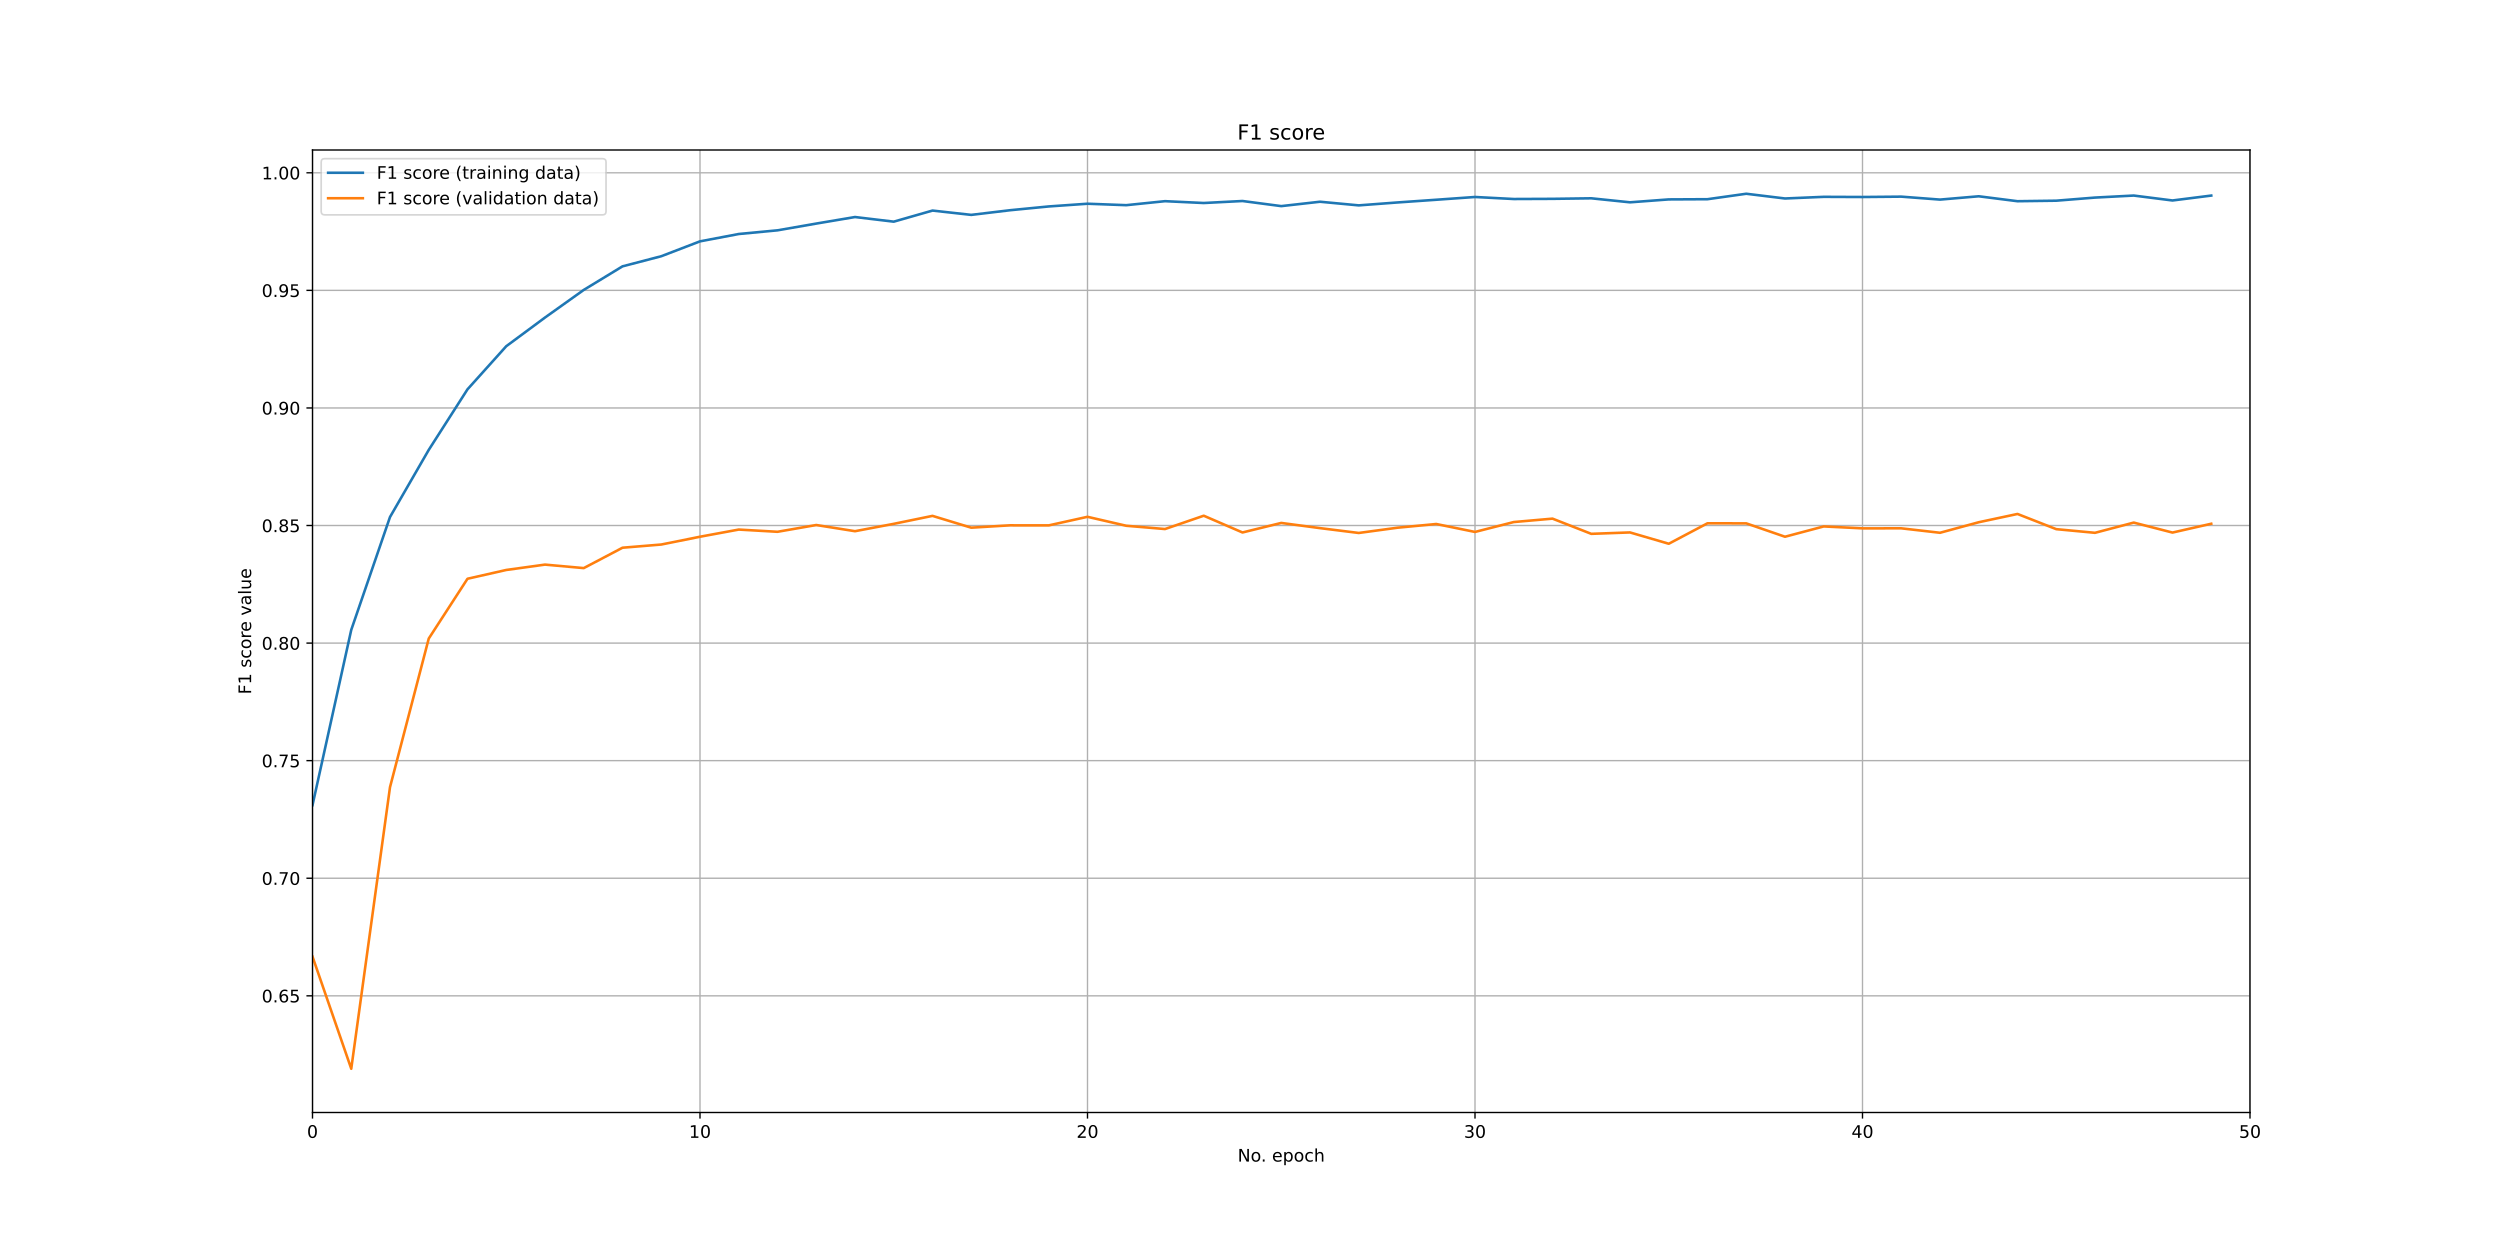
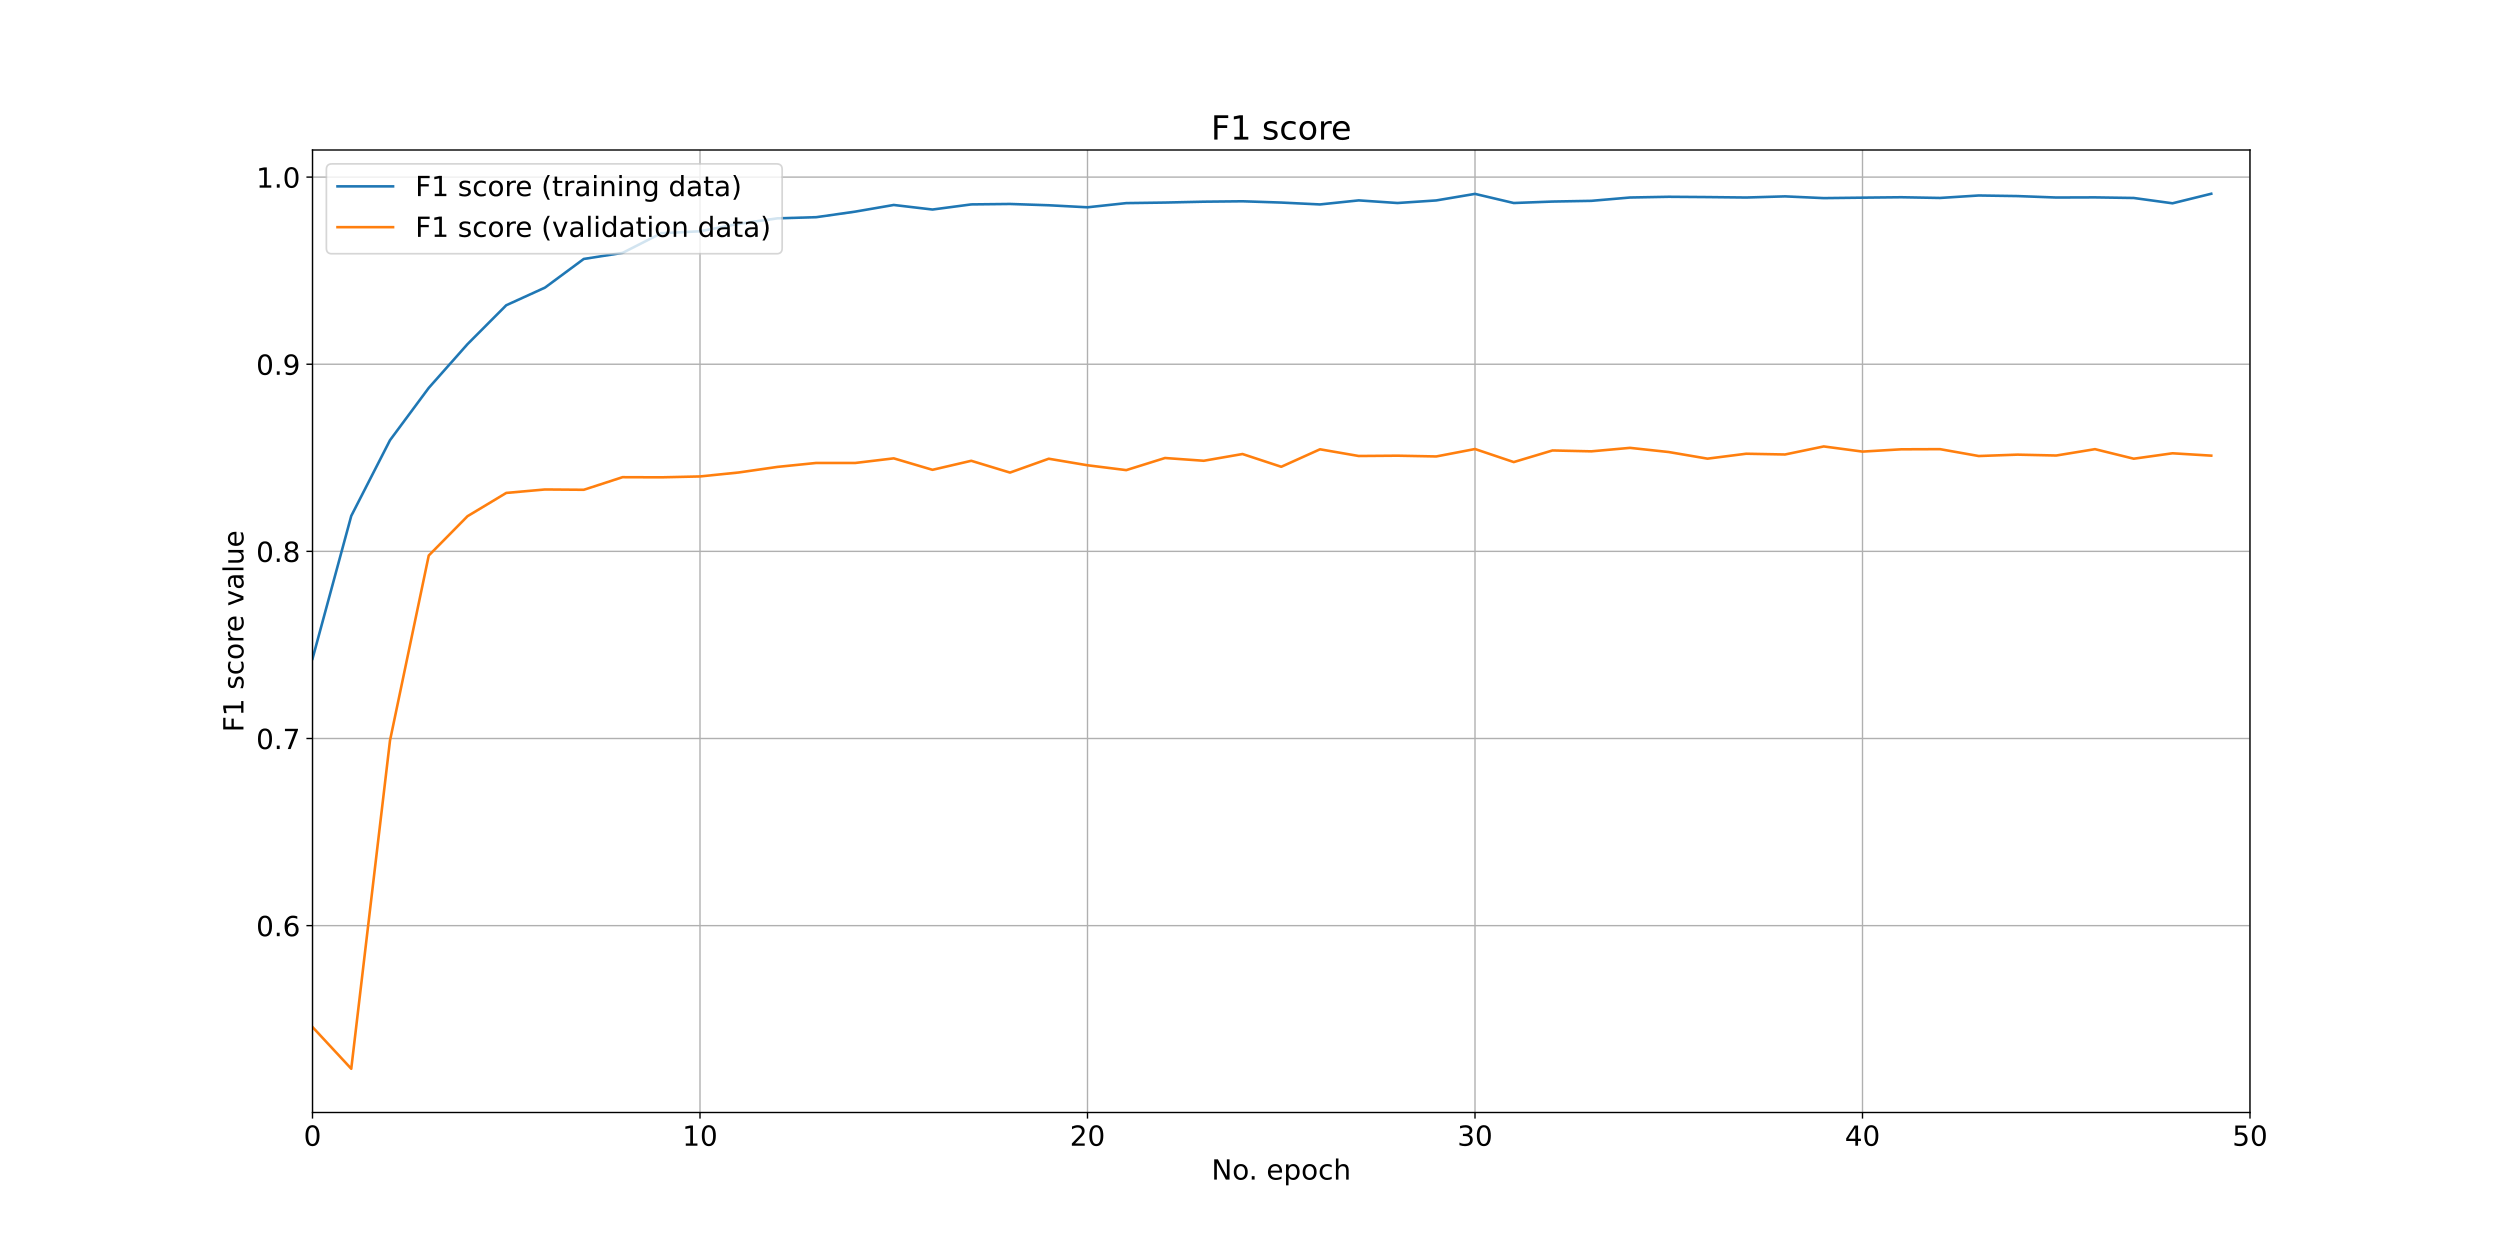
<svg xmlns="http://www.w3.org/2000/svg" xmlns:xlink="http://www.w3.org/1999/xlink" width="1440pt" height="720pt" viewBox="0 0 1440 720" version="1.1">
  <defs>
    <style type="text/css">*{stroke-linejoin: round; stroke-linecap: butt}</style>
  </defs>
  <g id="figure_1">
    <g id="patch_1">
      <path d="M 0 720  L 1440 720  L 1440 0  L 0 0  z " style="fill: #ffffff" />
    </g>
    <g id="axes_1">
      <g id="patch_2">
        <path d="M 180 640.8  L 1296 640.8  L 1296 86.4  L 180 86.4  z " style="fill: #ffffff" />
      </g>
      <g id="matplotlib.axis_1">
        <g id="xtick_1">
          <g id="line2d_1">
-             <path d="M 180 640.8  L 180 86.4  " clip-path="url(#pc3d643d6c4)" style="fill: none; stroke: #b0b0b0; stroke-width: 0.8; stroke-linecap: square" />
+             <path d="M 180 640.8  L 180 86.4  " clip-path="url(#p5a71a2e763)" style="fill: none; stroke: #b0b0b0; stroke-width: 0.8; stroke-linecap: square" />
          </g>
          <g id="line2d_2">
            <defs>
-               <path id="mc992927f56" d="M 0 0  L 0 3.5  " style="stroke: #000000; stroke-width: 0.8" />
-             </defs>
-             <g>
-               <use xlink:href="#mc992927f56" x="180" y="640.8" style="stroke: #000000; stroke-width: 0.8" />
+               <path id="m2723adf302" d="M 0 0  L 0 3.5  " style="stroke: #000000; stroke-width: 0.8" />
+             </defs>
+             <g>
+               <use xlink:href="#m2723adf302" x="180" y="640.8" style="stroke: #000000; stroke-width: 0.8" />
            </g>
          </g>
          <g id="text_1">
-             <g transform="translate(176.8187 655.3984)scale(0.1 -0.1)">
+             <g transform="translate(174.91 659.9575)scale(0.16 -0.16)">
              <defs>
                <path id="DejaVuSans-30" d="M 2034 4250  Q 1547 4250 1301 3770  Q 1056 3291 1056 2328  Q 1056 1369 1301 889  Q 1547 409 2034 409  Q 2525 409 2770 889  Q 3016 1369 3016 2328  Q 3016 3291 2770 3770  Q 2525 4250 2034 4250  z M 2034 4750  Q 2819 4750 3233 4129  Q 3647 3509 3647 2328  Q 3647 1150 3233 529  Q 2819 -91 2034 -91  Q 1250 -91 836 529  Q 422 1150 422 2328  Q 422 3509 836 4129  Q 1250 4750 2034 4750  z " transform="scale(0.015625)" />
              </defs>
              <use xlink:href="#DejaVuSans-30" />
            </g>
          </g>
        </g>
        <g id="xtick_2">
          <g id="line2d_3">
-             <path d="M 403.2 640.8  L 403.2 86.4  " clip-path="url(#pc3d643d6c4)" style="fill: none; stroke: #b0b0b0; stroke-width: 0.8; stroke-linecap: square" />
+             <path d="M 403.2 640.8  L 403.2 86.4  " clip-path="url(#p5a71a2e763)" style="fill: none; stroke: #b0b0b0; stroke-width: 0.8; stroke-linecap: square" />
          </g>
          <g id="line2d_4">
            <g>
-               <use xlink:href="#mc992927f56" x="403.2" y="640.8" style="stroke: #000000; stroke-width: 0.8" />
+               <use xlink:href="#m2723adf302" x="403.2" y="640.8" style="stroke: #000000; stroke-width: 0.8" />
            </g>
          </g>
          <g id="text_2">
-             <g transform="translate(396.8375 655.3984)scale(0.1 -0.1)">
+             <g transform="translate(393.02 659.9575)scale(0.16 -0.16)">
              <defs>
                <path id="DejaVuSans-31" d="M 794 531  L 1825 531  L 1825 4091  L 703 3866  L 703 4441  L 1819 4666  L 2450 4666  L 2450 531  L 3481 531  L 3481 0  L 794 0  L 794 531  z " transform="scale(0.015625)" />
              </defs>
              <use xlink:href="#DejaVuSans-31" />
              <use xlink:href="#DejaVuSans-30" x="63.623" />
            </g>
          </g>
        </g>
        <g id="xtick_3">
          <g id="line2d_5">
-             <path d="M 626.4 640.8  L 626.4 86.4  " clip-path="url(#pc3d643d6c4)" style="fill: none; stroke: #b0b0b0; stroke-width: 0.8; stroke-linecap: square" />
+             <path d="M 626.4 640.8  L 626.4 86.4  " clip-path="url(#p5a71a2e763)" style="fill: none; stroke: #b0b0b0; stroke-width: 0.8; stroke-linecap: square" />
          </g>
          <g id="line2d_6">
            <g>
-               <use xlink:href="#mc992927f56" x="626.4" y="640.8" style="stroke: #000000; stroke-width: 0.8" />
+               <use xlink:href="#m2723adf302" x="626.4" y="640.8" style="stroke: #000000; stroke-width: 0.8" />
            </g>
          </g>
          <g id="text_3">
-             <g transform="translate(620.0375 655.3984)scale(0.1 -0.1)">
+             <g transform="translate(616.22 659.9575)scale(0.16 -0.16)">
              <defs>
                <path id="DejaVuSans-32" d="M 1228 531  L 3431 531  L 3431 0  L 469 0  L 469 531  Q 828 903 1448 1529  Q 2069 2156 2228 2338  Q 2531 2678 2651 2914  Q 2772 3150 2772 3378  Q 2772 3750 2511 3984  Q 2250 4219 1831 4219  Q 1534 4219 1204 4116  Q 875 4013 500 3803  L 500 4441  Q 881 4594 1212 4672  Q 1544 4750 1819 4750  Q 2544 4750 2975 4387  Q 3406 4025 3406 3419  Q 3406 3131 3298 2873  Q 3191 2616 2906 2266  Q 2828 2175 2409 1742  Q 1991 1309 1228 531  z " transform="scale(0.015625)" />
              </defs>
              <use xlink:href="#DejaVuSans-32" />
              <use xlink:href="#DejaVuSans-30" x="63.623" />
            </g>
          </g>
        </g>
        <g id="xtick_4">
          <g id="line2d_7">
-             <path d="M 849.6 640.8  L 849.6 86.4  " clip-path="url(#pc3d643d6c4)" style="fill: none; stroke: #b0b0b0; stroke-width: 0.8; stroke-linecap: square" />
+             <path d="M 849.6 640.8  L 849.6 86.4  " clip-path="url(#p5a71a2e763)" style="fill: none; stroke: #b0b0b0; stroke-width: 0.8; stroke-linecap: square" />
          </g>
          <g id="line2d_8">
            <g>
-               <use xlink:href="#mc992927f56" x="849.6" y="640.8" style="stroke: #000000; stroke-width: 0.8" />
+               <use xlink:href="#m2723adf302" x="849.6" y="640.8" style="stroke: #000000; stroke-width: 0.8" />
            </g>
          </g>
          <g id="text_4">
-             <g transform="translate(843.2375 655.3984)scale(0.1 -0.1)">
+             <g transform="translate(839.42 659.9575)scale(0.16 -0.16)">
              <defs>
                <path id="DejaVuSans-33" d="M 2597 2516  Q 3050 2419 3304 2112  Q 3559 1806 3559 1356  Q 3559 666 3084 287  Q 2609 -91 1734 -91  Q 1441 -91 1130 -33  Q 819 25 488 141  L 488 750  Q 750 597 1062 519  Q 1375 441 1716 441  Q 2309 441 2620 675  Q 2931 909 2931 1356  Q 2931 1769 2642 2001  Q 2353 2234 1838 2234  L 1294 2234  L 1294 2753  L 1863 2753  Q 2328 2753 2575 2939  Q 2822 3125 2822 3475  Q 2822 3834 2567 4026  Q 2313 4219 1838 4219  Q 1578 4219 1281 4162  Q 984 4106 628 3988  L 628 4550  Q 988 4650 1302 4700  Q 1616 4750 1894 4750  Q 2613 4750 3031 4423  Q 3450 4097 3450 3541  Q 3450 3153 3228 2886  Q 3006 2619 2597 2516  z " transform="scale(0.015625)" />
              </defs>
              <use xlink:href="#DejaVuSans-33" />
              <use xlink:href="#DejaVuSans-30" x="63.623" />
            </g>
          </g>
        </g>
        <g id="xtick_5">
          <g id="line2d_9">
-             <path d="M 1072.8 640.8  L 1072.8 86.4  " clip-path="url(#pc3d643d6c4)" style="fill: none; stroke: #b0b0b0; stroke-width: 0.8; stroke-linecap: square" />
+             <path d="M 1072.8 640.8  L 1072.8 86.4  " clip-path="url(#p5a71a2e763)" style="fill: none; stroke: #b0b0b0; stroke-width: 0.8; stroke-linecap: square" />
          </g>
          <g id="line2d_10">
            <g>
-               <use xlink:href="#mc992927f56" x="1072.8" y="640.8" style="stroke: #000000; stroke-width: 0.8" />
+               <use xlink:href="#m2723adf302" x="1072.8" y="640.8" style="stroke: #000000; stroke-width: 0.8" />
            </g>
          </g>
          <g id="text_5">
-             <g transform="translate(1066.438 655.3984)scale(0.1 -0.1)">
+             <g transform="translate(1062.62 659.9575)scale(0.16 -0.16)">
              <defs>
                <path id="DejaVuSans-34" d="M 2419 4116  L 825 1625  L 2419 1625  L 2419 4116  z M 2253 4666  L 3047 4666  L 3047 1625  L 3713 1625  L 3713 1100  L 3047 1100  L 3047 0  L 2419 0  L 2419 1100  L 313 1100  L 313 1709  L 2253 4666  z " transform="scale(0.015625)" />
              </defs>
              <use xlink:href="#DejaVuSans-34" />
              <use xlink:href="#DejaVuSans-30" x="63.623" />
            </g>
          </g>
        </g>
        <g id="xtick_6">
          <g id="line2d_11">
-             <path d="M 1296 640.8  L 1296 86.4  " clip-path="url(#pc3d643d6c4)" style="fill: none; stroke: #b0b0b0; stroke-width: 0.8; stroke-linecap: square" />
+             <path d="M 1296 640.8  L 1296 86.4  " clip-path="url(#p5a71a2e763)" style="fill: none; stroke: #b0b0b0; stroke-width: 0.8; stroke-linecap: square" />
          </g>
          <g id="line2d_12">
            <g>
-               <use xlink:href="#mc992927f56" x="1296" y="640.8" style="stroke: #000000; stroke-width: 0.8" />
+               <use xlink:href="#m2723adf302" x="1296" y="640.8" style="stroke: #000000; stroke-width: 0.8" />
            </g>
          </g>
          <g id="text_6">
-             <g transform="translate(1289.638 655.3984)scale(0.1 -0.1)">
+             <g transform="translate(1285.82 659.9575)scale(0.16 -0.16)">
              <defs>
                <path id="DejaVuSans-35" d="M 691 4666  L 3169 4666  L 3169 4134  L 1269 4134  L 1269 2991  Q 1406 3038 1543 3061  Q 1681 3084 1819 3084  Q 2600 3084 3056 2656  Q 3513 2228 3513 1497  Q 3513 744 3044 326  Q 2575 -91 1722 -91  Q 1428 -91 1123 -41  Q 819 9 494 109  L 494 744  Q 775 591 1075 516  Q 1375 441 1709 441  Q 2250 441 2565 725  Q 2881 1009 2881 1497  Q 2881 1984 2565 2268  Q 2250 2553 1709 2553  Q 1456 2553 1204 2497  Q 953 2441 691 2322  L 691 4666  z " transform="scale(0.015625)" />
              </defs>
              <use xlink:href="#DejaVuSans-35" />
              <use xlink:href="#DejaVuSans-30" x="63.623" />
            </g>
          </g>
        </g>
        <g id="text_7">
-           <g transform="translate(712.8813 669.0766)scale(0.1 -0.1)">
+           <g transform="translate(697.81 679.4425)scale(0.16 -0.16)">
            <defs>
              <path id="DejaVuSans-4e" d="M 628 4666  L 1478 4666  L 3547 763  L 3547 4666  L 4159 4666  L 4159 0  L 3309 0  L 1241 3903  L 1241 0  L 628 0  L 628 4666  z " transform="scale(0.015625)" />
              <path id="DejaVuSans-6f" d="M 1959 3097  Q 1497 3097 1228 2736  Q 959 2375 959 1747  Q 959 1119 1226 758  Q 1494 397 1959 397  Q 2419 397 2687 759  Q 2956 1122 2956 1747  Q 2956 2369 2687 2733  Q 2419 3097 1959 3097  z M 1959 3584  Q 2709 3584 3137 3096  Q 3566 2609 3566 1747  Q 3566 888 3137 398  Q 2709 -91 1959 -91  Q 1206 -91 779 398  Q 353 888 353 1747  Q 353 2609 779 3096  Q 1206 3584 1959 3584  z " transform="scale(0.015625)" />
              <path id="DejaVuSans-2e" d="M 684 794  L 1344 794  L 1344 0  L 684 0  L 684 794  z " transform="scale(0.015625)" />
              <path id="DejaVuSans-20" transform="scale(0.015625)" />
              <path id="DejaVuSans-65" d="M 3597 1894  L 3597 1613  L 953 1613  Q 991 1019 1311 708  Q 1631 397 2203 397  Q 2534 397 2845 478  Q 3156 559 3463 722  L 3463 178  Q 3153 47 2828 -22  Q 2503 -91 2169 -91  Q 1331 -91 842 396  Q 353 884 353 1716  Q 353 2575 817 3079  Q 1281 3584 2069 3584  Q 2775 3584 3186 3129  Q 3597 2675 3597 1894  z M 3022 2063  Q 3016 2534 2758 2815  Q 2500 3097 2075 3097  Q 1594 3097 1305 2825  Q 1016 2553 972 2059  L 3022 2063  z " transform="scale(0.015625)" />
              <path id="DejaVuSans-70" d="M 1159 525  L 1159 -1331  L 581 -1331  L 581 3500  L 1159 3500  L 1159 2969  Q 1341 3281 1617 3432  Q 1894 3584 2278 3584  Q 2916 3584 3314 3078  Q 3713 2572 3713 1747  Q 3713 922 3314 415  Q 2916 -91 2278 -91  Q 1894 -91 1617 61  Q 1341 213 1159 525  z M 3116 1747  Q 3116 2381 2855 2742  Q 2594 3103 2138 3103  Q 1681 3103 1420 2742  Q 1159 2381 1159 1747  Q 1159 1113 1420 752  Q 1681 391 2138 391  Q 2594 391 2855 752  Q 3116 1113 3116 1747  z " transform="scale(0.015625)" />
              <path id="DejaVuSans-63" d="M 3122 3366  L 3122 2828  Q 2878 2963 2633 3030  Q 2388 3097 2138 3097  Q 1578 3097 1268 2742  Q 959 2388 959 1747  Q 959 1106 1268 751  Q 1578 397 2138 397  Q 2388 397 2633 464  Q 2878 531 3122 666  L 3122 134  Q 2881 22 2623 -34  Q 2366 -91 2075 -91  Q 1284 -91 818 406  Q 353 903 353 1747  Q 353 2603 823 3093  Q 1294 3584 2113 3584  Q 2378 3584 2631 3529  Q 2884 3475 3122 3366  z " transform="scale(0.015625)" />
              <path id="DejaVuSans-68" d="M 3513 2113  L 3513 0  L 2938 0  L 2938 2094  Q 2938 2591 2744 2837  Q 2550 3084 2163 3084  Q 1697 3084 1428 2787  Q 1159 2491 1159 1978  L 1159 0  L 581 0  L 581 4863  L 1159 4863  L 1159 2956  Q 1366 3272 1645 3428  Q 1925 3584 2291 3584  Q 2894 3584 3203 3211  Q 3513 2838 3513 2113  z " transform="scale(0.015625)" />
            </defs>
            <use xlink:href="#DejaVuSans-4e" />
            <use xlink:href="#DejaVuSans-6f" x="74.805" />
            <use xlink:href="#DejaVuSans-2e" x="134.236" />
            <use xlink:href="#DejaVuSans-20" x="166.023" />
            <use xlink:href="#DejaVuSans-65" x="197.811" />
            <use xlink:href="#DejaVuSans-70" x="259.334" />
            <use xlink:href="#DejaVuSans-6f" x="322.811" />
            <use xlink:href="#DejaVuSans-63" x="383.992" />
            <use xlink:href="#DejaVuSans-68" x="438.973" />
          </g>
        </g>
      </g>
      <g id="matplotlib.axis_2">
        <g id="ytick_1">
          <g id="line2d_13">
-             <path d="M 180 573.583  L 1296 573.583  " clip-path="url(#pc3d643d6c4)" style="fill: none; stroke: #b0b0b0; stroke-width: 0.8; stroke-linecap: square" />
+             <path d="M 180 533.162  L 1296 533.162  " clip-path="url(#p5a71a2e763)" style="fill: none; stroke: #b0b0b0; stroke-width: 0.8; stroke-linecap: square" />
          </g>
          <g id="line2d_14">
            <defs>
-               <path id="m12ffa265d2" d="M 0 0  L -3.5 0  " style="stroke: #000000; stroke-width: 0.8" />
-             </defs>
-             <g>
-               <use xlink:href="#m12ffa265d2" x="180" y="573.583" style="stroke: #000000; stroke-width: 0.8" />
+               <path id="m14ec48d110" d="M 0 0  L -3.5 0  " style="stroke: #000000; stroke-width: 0.8" />
+             </defs>
+             <g>
+               <use xlink:href="#m14ec48d110" x="180" y="533.162" style="stroke: #000000; stroke-width: 0.8" />
            </g>
          </g>
          <g id="text_8">
-             <g transform="translate(150.7344 577.3823)scale(0.1 -0.1)">
+             <g transform="translate(147.555 539.2407)scale(0.16 -0.16)">
              <defs>
                <path id="DejaVuSans-36" d="M 2113 2584  Q 1688 2584 1439 2293  Q 1191 2003 1191 1497  Q 1191 994 1439 701  Q 1688 409 2113 409  Q 2538 409 2786 701  Q 3034 994 3034 1497  Q 3034 2003 2786 2293  Q 2538 2584 2113 2584  z M 3366 4563  L 3366 3988  Q 3128 4100 2886 4159  Q 2644 4219 2406 4219  Q 1781 4219 1451 3797  Q 1122 3375 1075 2522  Q 1259 2794 1537 2939  Q 1816 3084 2150 3084  Q 2853 3084 3261 2657  Q 3669 2231 3669 1497  Q 3669 778 3244 343  Q 2819 -91 2113 -91  Q 1303 -91 875 529  Q 447 1150 447 2328  Q 447 3434 972 4092  Q 1497 4750 2381 4750  Q 2619 4750 2861 4703  Q 3103 4656 3366 4563  z " transform="scale(0.015625)" />
              </defs>
              <use xlink:href="#DejaVuSans-30" />
              <use xlink:href="#DejaVuSans-2e" x="63.623" />
              <use xlink:href="#DejaVuSans-36" x="95.41" />
-               <use xlink:href="#DejaVuSans-35" x="159.033" />
            </g>
          </g>
        </g>
        <g id="ytick_2">
          <g id="line2d_15">
-             <path d="M 180 505.862  L 1296 505.862  " clip-path="url(#pc3d643d6c4)" style="fill: none; stroke: #b0b0b0; stroke-width: 0.8; stroke-linecap: square" />
+             <path d="M 180 425.375  L 1296 425.375  " clip-path="url(#p5a71a2e763)" style="fill: none; stroke: #b0b0b0; stroke-width: 0.8; stroke-linecap: square" />
          </g>
          <g id="line2d_16">
            <g>
-               <use xlink:href="#m12ffa265d2" x="180" y="505.862" style="stroke: #000000; stroke-width: 0.8" />
+               <use xlink:href="#m14ec48d110" x="180" y="425.375" style="stroke: #000000; stroke-width: 0.8" />
            </g>
          </g>
          <g id="text_9">
-             <g transform="translate(150.7344 509.6609)scale(0.1 -0.1)">
+             <g transform="translate(147.555 431.454)scale(0.16 -0.16)">
              <defs>
                <path id="DejaVuSans-37" d="M 525 4666  L 3525 4666  L 3525 4397  L 1831 0  L 1172 0  L 2766 4134  L 525 4134  L 525 4666  z " transform="scale(0.015625)" />
              </defs>
              <use xlink:href="#DejaVuSans-30" />
              <use xlink:href="#DejaVuSans-2e" x="63.623" />
              <use xlink:href="#DejaVuSans-37" x="95.41" />
-               <use xlink:href="#DejaVuSans-30" x="159.033" />
            </g>
          </g>
        </g>
        <g id="ytick_3">
          <g id="line2d_17">
-             <path d="M 180 438.14  L 1296 438.14  " clip-path="url(#pc3d643d6c4)" style="fill: none; stroke: #b0b0b0; stroke-width: 0.8; stroke-linecap: square" />
+             <path d="M 180 317.589  L 1296 317.589  " clip-path="url(#p5a71a2e763)" style="fill: none; stroke: #b0b0b0; stroke-width: 0.8; stroke-linecap: square" />
          </g>
          <g id="line2d_18">
            <g>
-               <use xlink:href="#m12ffa265d2" x="180" y="438.14" style="stroke: #000000; stroke-width: 0.8" />
+               <use xlink:href="#m14ec48d110" x="180" y="317.589" style="stroke: #000000; stroke-width: 0.8" />
            </g>
          </g>
          <g id="text_10">
-             <g transform="translate(150.7344 441.9395)scale(0.1 -0.1)">
-               <use xlink:href="#DejaVuSans-30" />
-               <use xlink:href="#DejaVuSans-2e" x="63.623" />
-               <use xlink:href="#DejaVuSans-37" x="95.41" />
-               <use xlink:href="#DejaVuSans-35" x="159.033" />
+             <g transform="translate(147.555 323.6673)scale(0.16 -0.16)">
+               <defs>
+                 <path id="DejaVuSans-38" d="M 2034 2216  Q 1584 2216 1326 1975  Q 1069 1734 1069 1313  Q 1069 891 1326 650  Q 1584 409 2034 409  Q 2484 409 2743 651  Q 3003 894 3003 1313  Q 3003 1734 2745 1975  Q 2488 2216 2034 2216  z M 1403 2484  Q 997 2584 770 2862  Q 544 3141 544 3541  Q 544 4100 942 4425  Q 1341 4750 2034 4750  Q 2731 4750 3128 4425  Q 3525 4100 3525 3541  Q 3525 3141 3298 2862  Q 3072 2584 2669 2484  Q 3125 2378 3379 2068  Q 3634 1759 3634 1313  Q 3634 634 3220 271  Q 2806 -91 2034 -91  Q 1263 -91 848 271  Q 434 634 434 1313  Q 434 1759 690 2068  Q 947 2378 1403 2484  z M 1172 3481  Q 1172 3119 1398 2916  Q 1625 2713 2034 2713  Q 2441 2713 2670 2916  Q 2900 3119 2900 3481  Q 2900 3844 2670 4047  Q 2441 4250 2034 4250  Q 1625 4250 1398 4047  Q 1172 3844 1172 3481  z " transform="scale(0.015625)" />
+               </defs>
+               <use xlink:href="#DejaVuSans-30" />
+               <use xlink:href="#DejaVuSans-2e" x="63.623" />
+               <use xlink:href="#DejaVuSans-38" x="95.41" />
            </g>
          </g>
        </g>
        <g id="ytick_4">
          <g id="line2d_19">
-             <path d="M 180 370.419  L 1296 370.419  " clip-path="url(#pc3d643d6c4)" style="fill: none; stroke: #b0b0b0; stroke-width: 0.8; stroke-linecap: square" />
+             <path d="M 180 209.802  L 1296 209.802  " clip-path="url(#p5a71a2e763)" style="fill: none; stroke: #b0b0b0; stroke-width: 0.8; stroke-linecap: square" />
          </g>
          <g id="line2d_20">
            <g>
-               <use xlink:href="#m12ffa265d2" x="180" y="370.419" style="stroke: #000000; stroke-width: 0.8" />
+               <use xlink:href="#m14ec48d110" x="180" y="209.802" style="stroke: #000000; stroke-width: 0.8" />
            </g>
          </g>
          <g id="text_11">
-             <g transform="translate(150.7344 374.2182)scale(0.1 -0.1)">
-               <defs>
-                 <path id="DejaVuSans-38" d="M 2034 2216  Q 1584 2216 1326 1975  Q 1069 1734 1069 1313  Q 1069 891 1326 650  Q 1584 409 2034 409  Q 2484 409 2743 651  Q 3003 894 3003 1313  Q 3003 1734 2745 1975  Q 2488 2216 2034 2216  z M 1403 2484  Q 997 2584 770 2862  Q 544 3141 544 3541  Q 544 4100 942 4425  Q 1341 4750 2034 4750  Q 2731 4750 3128 4425  Q 3525 4100 3525 3541  Q 3525 3141 3298 2862  Q 3072 2584 2669 2484  Q 3125 2378 3379 2068  Q 3634 1759 3634 1313  Q 3634 634 3220 271  Q 2806 -91 2034 -91  Q 1263 -91 848 271  Q 434 634 434 1313  Q 434 1759 690 2068  Q 947 2378 1403 2484  z M 1172 3481  Q 1172 3119 1398 2916  Q 1625 2713 2034 2713  Q 2441 2713 2670 2916  Q 2900 3119 2900 3481  Q 2900 3844 2670 4047  Q 2441 4250 2034 4250  Q 1625 4250 1398 4047  Q 1172 3844 1172 3481  z " transform="scale(0.015625)" />
-               </defs>
-               <use xlink:href="#DejaVuSans-30" />
-               <use xlink:href="#DejaVuSans-2e" x="63.623" />
-               <use xlink:href="#DejaVuSans-38" x="95.41" />
-               <use xlink:href="#DejaVuSans-30" x="159.033" />
+             <g transform="translate(147.555 215.8807)scale(0.16 -0.16)">
+               <defs>
+                 <path id="DejaVuSans-39" d="M 703 97  L 703 672  Q 941 559 1184 500  Q 1428 441 1663 441  Q 2288 441 2617 861  Q 2947 1281 2994 2138  Q 2813 1869 2534 1725  Q 2256 1581 1919 1581  Q 1219 1581 811 2004  Q 403 2428 403 3163  Q 403 3881 828 4315  Q 1253 4750 1959 4750  Q 2769 4750 3195 4129  Q 3622 3509 3622 2328  Q 3622 1225 3098 567  Q 2575 -91 1691 -91  Q 1453 -91 1209 -44  Q 966 3 703 97  z M 1959 2075  Q 2384 2075 2632 2365  Q 2881 2656 2881 3163  Q 2881 3666 2632 3958  Q 2384 4250 1959 4250  Q 1534 4250 1286 3958  Q 1038 3666 1038 3163  Q 1038 2656 1286 2365  Q 1534 2075 1959 2075  z " transform="scale(0.015625)" />
+               </defs>
+               <use xlink:href="#DejaVuSans-30" />
+               <use xlink:href="#DejaVuSans-2e" x="63.623" />
+               <use xlink:href="#DejaVuSans-39" x="95.41" />
            </g>
          </g>
        </g>
        <g id="ytick_5">
          <g id="line2d_21">
-             <path d="M 180 302.698  L 1296 302.698  " clip-path="url(#pc3d643d6c4)" style="fill: none; stroke: #b0b0b0; stroke-width: 0.8; stroke-linecap: square" />
+             <path d="M 180 102.015  L 1296 102.015  " clip-path="url(#p5a71a2e763)" style="fill: none; stroke: #b0b0b0; stroke-width: 0.8; stroke-linecap: square" />
          </g>
          <g id="line2d_22">
            <g>
-               <use xlink:href="#m12ffa265d2" x="180" y="302.698" style="stroke: #000000; stroke-width: 0.8" />
+               <use xlink:href="#m14ec48d110" x="180" y="102.015" style="stroke: #000000; stroke-width: 0.8" />
            </g>
          </g>
          <g id="text_12">
-             <g transform="translate(150.7344 306.4968)scale(0.1 -0.1)">
-               <use xlink:href="#DejaVuSans-30" />
-               <use xlink:href="#DejaVuSans-2e" x="63.623" />
-               <use xlink:href="#DejaVuSans-38" x="95.41" />
-               <use xlink:href="#DejaVuSans-35" x="159.033" />
-             </g>
-           </g>
-         </g>
-         <g id="ytick_6">
-           <g id="line2d_23">
-             <path d="M 180 234.976  L 1296 234.976  " clip-path="url(#pc3d643d6c4)" style="fill: none; stroke: #b0b0b0; stroke-width: 0.8; stroke-linecap: square" />
-           </g>
-           <g id="line2d_24">
-             <g>
-               <use xlink:href="#m12ffa265d2" x="180" y="234.976" style="stroke: #000000; stroke-width: 0.8" />
-             </g>
-           </g>
-           <g id="text_13">
-             <g transform="translate(150.7344 238.7754)scale(0.1 -0.1)">
-               <defs>
-                 <path id="DejaVuSans-39" d="M 703 97  L 703 672  Q 941 559 1184 500  Q 1428 441 1663 441  Q 2288 441 2617 861  Q 2947 1281 2994 2138  Q 2813 1869 2534 1725  Q 2256 1581 1919 1581  Q 1219 1581 811 2004  Q 403 2428 403 3163  Q 403 3881 828 4315  Q 1253 4750 1959 4750  Q 2769 4750 3195 4129  Q 3622 3509 3622 2328  Q 3622 1225 3098 567  Q 2575 -91 1691 -91  Q 1453 -91 1209 -44  Q 966 3 703 97  z M 1959 2075  Q 2384 2075 2632 2365  Q 2881 2656 2881 3163  Q 2881 3666 2632 3958  Q 2384 4250 1959 4250  Q 1534 4250 1286 3958  Q 1038 3666 1038 3163  Q 1038 2656 1286 2365  Q 1534 2075 1959 2075  z " transform="scale(0.015625)" />
-               </defs>
-               <use xlink:href="#DejaVuSans-30" />
-               <use xlink:href="#DejaVuSans-2e" x="63.623" />
-               <use xlink:href="#DejaVuSans-39" x="95.41" />
-               <use xlink:href="#DejaVuSans-30" x="159.033" />
-             </g>
-           </g>
-         </g>
-         <g id="ytick_7">
-           <g id="line2d_25">
-             <path d="M 180 167.255  L 1296 167.255  " clip-path="url(#pc3d643d6c4)" style="fill: none; stroke: #b0b0b0; stroke-width: 0.8; stroke-linecap: square" />
-           </g>
-           <g id="line2d_26">
-             <g>
-               <use xlink:href="#m12ffa265d2" x="180" y="167.255" style="stroke: #000000; stroke-width: 0.8" />
-             </g>
-           </g>
-           <g id="text_14">
-             <g transform="translate(150.7344 171.054)scale(0.1 -0.1)">
-               <use xlink:href="#DejaVuSans-30" />
-               <use xlink:href="#DejaVuSans-2e" x="63.623" />
-               <use xlink:href="#DejaVuSans-39" x="95.41" />
-               <use xlink:href="#DejaVuSans-35" x="159.033" />
-             </g>
-           </g>
-         </g>
-         <g id="ytick_8">
-           <g id="line2d_27">
-             <path d="M 180 99.533  L 1296 99.533  " clip-path="url(#pc3d643d6c4)" style="fill: none; stroke: #b0b0b0; stroke-width: 0.8; stroke-linecap: square" />
-           </g>
-           <g id="line2d_28">
-             <g>
-               <use xlink:href="#m12ffa265d2" x="180" y="99.533" style="stroke: #000000; stroke-width: 0.8" />
-             </g>
-           </g>
-           <g id="text_15">
-             <g transform="translate(150.7344 103.3326)scale(0.1 -0.1)">
+             <g transform="translate(147.555 108.094)scale(0.16 -0.16)">
              <use xlink:href="#DejaVuSans-31" />
              <use xlink:href="#DejaVuSans-2e" x="63.623" />
              <use xlink:href="#DejaVuSans-30" x="95.41" />
-               <use xlink:href="#DejaVuSans-30" x="159.033" />
-             </g>
-           </g>
-         </g>
-         <g id="text_16">
-           <g transform="translate(144.6547 399.9258)rotate(-90)scale(0.1 -0.1)">
+             </g>
+           </g>
+         </g>
+         <g id="text_13">
+           <g transform="translate(140.2275 421.7212)rotate(-90)scale(0.16 -0.16)">
            <defs>
              <path id="DejaVuSans-46" d="M 628 4666  L 3309 4666  L 3309 4134  L 1259 4134  L 1259 2759  L 3109 2759  L 3109 2228  L 1259 2228  L 1259 0  L 628 0  L 628 4666  z " transform="scale(0.015625)" />
              <path id="DejaVuSans-73" d="M 2834 3397  L 2834 2853  Q 2591 2978 2328 3040  Q 2066 3103 1784 3103  Q 1356 3103 1142 2972  Q 928 2841 928 2578  Q 928 2378 1081 2264  Q 1234 2150 1697 2047  L 1894 2003  Q 2506 1872 2764 1633  Q 3022 1394 3022 966  Q 3022 478 2636 193  Q 2250 -91 1575 -91  Q 1294 -91 989 -36  Q 684 19 347 128  L 347 722  Q 666 556 975 473  Q 1284 391 1588 391  Q 1994 391 2212 530  Q 2431 669 2431 922  Q 2431 1156 2273 1281  Q 2116 1406 1581 1522  L 1381 1569  Q 847 1681 609 1914  Q 372 2147 372 2553  Q 372 3047 722 3315  Q 1072 3584 1716 3584  Q 2034 3584 2315 3537  Q 2597 3491 2834 3397  z " transform="scale(0.015625)" />
              <path id="DejaVuSans-72" d="M 2631 2963  Q 2534 3019 2420 3045  Q 2306 3072 2169 3072  Q 1681 3072 1420 2755  Q 1159 2438 1159 1844  L 1159 0  L 581 0  L 581 3500  L 1159 3500  L 1159 2956  Q 1341 3275 1631 3429  Q 1922 3584 2338 3584  Q 2397 3584 2469 3576  Q 2541 3569 2628 3553  L 2631 2963  z " transform="scale(0.015625)" />
              <path id="DejaVuSans-76" d="M 191 3500  L 800 3500  L 1894 563  L 2988 3500  L 3597 3500  L 2284 0  L 1503 0  L 191 3500  z " transform="scale(0.015625)" />
              <path id="DejaVuSans-61" d="M 2194 1759  Q 1497 1759 1228 1600  Q 959 1441 959 1056  Q 959 750 1161 570  Q 1363 391 1709 391  Q 2188 391 2477 730  Q 2766 1069 2766 1631  L 2766 1759  L 2194 1759  z M 3341 1997  L 3341 0  L 2766 0  L 2766 531  Q 2569 213 2275 61  Q 1981 -91 1556 -91  Q 1019 -91 701 211  Q 384 513 384 1019  Q 384 1609 779 1909  Q 1175 2209 1959 2209  L 2766 2209  L 2766 2266  Q 2766 2663 2505 2880  Q 2244 3097 1772 3097  Q 1472 3097 1187 3025  Q 903 2953 641 2809  L 641 3341  Q 956 3463 1253 3523  Q 1550 3584 1831 3584  Q 2591 3584 2966 3190  Q 3341 2797 3341 1997  z " transform="scale(0.015625)" />
              <path id="DejaVuSans-6c" d="M 603 4863  L 1178 4863  L 1178 0  L 603 0  L 603 4863  z " transform="scale(0.015625)" />
              <path id="DejaVuSans-75" d="M 544 1381  L 544 3500  L 1119 3500  L 1119 1403  Q 1119 906 1312 657  Q 1506 409 1894 409  Q 2359 409 2629 706  Q 2900 1003 2900 1516  L 2900 3500  L 3475 3500  L 3475 0  L 2900 0  L 2900 538  Q 2691 219 2414 64  Q 2138 -91 1772 -91  Q 1169 -91 856 284  Q 544 659 544 1381  z M 1991 3584  L 1991 3584  z " transform="scale(0.015625)" />
            </defs>
            <use xlink:href="#DejaVuSans-46" />
            <use xlink:href="#DejaVuSans-31" x="57.52" />
            <use xlink:href="#DejaVuSans-20" x="121.143" />
            <use xlink:href="#DejaVuSans-73" x="152.93" />
            <use xlink:href="#DejaVuSans-63" x="205.029" />
            <use xlink:href="#DejaVuSans-6f" x="260.01" />
            <use xlink:href="#DejaVuSans-72" x="321.191" />
            <use xlink:href="#DejaVuSans-65" x="360.055" />
            <use xlink:href="#DejaVuSans-20" x="421.578" />
            <use xlink:href="#DejaVuSans-76" x="453.365" />
            <use xlink:href="#DejaVuSans-61" x="512.545" />
            <use xlink:href="#DejaVuSans-6c" x="573.824" />
            <use xlink:href="#DejaVuSans-75" x="601.607" />
            <use xlink:href="#DejaVuSans-65" x="664.986" />
          </g>
        </g>
      </g>
-       <g id="line2d_29">
-         <path d="M 180 463.778  L 202.32 362.815  L 224.64 297.81  L 246.96 259.131  L 269.28 224.247  L 291.6 199.419  L 313.92 182.901  L 336.24 166.99  L 358.56 153.415  L 380.88 147.589  L 403.2 139.013  L 425.52 134.785  L 447.84 132.67  L 470.16 128.778  L 492.48 125.01  L 514.8 127.679  L 537.12 121.289  L 559.44 123.77  L 581.76 121.092  L 604.08 118.912  L 626.4 117.348  L 648.72 118.179  L 671.04 115.88  L 693.36 116.932  L 715.68 115.781  L 738 118.723  L 760.32 116.2  L 782.64 118.295  L 804.96 116.614  L 827.28 115.055  L 849.6 113.466  L 871.92 114.631  L 894.24 114.533  L 916.56 114.222  L 938.88 116.531  L 961.2 114.861  L 983.52 114.74  L 1005.84 111.6  L 1028.16 114.327  L 1050.48 113.377  L 1072.8 113.477  L 1095.12 113.264  L 1117.44 114.968  L 1139.76 113.059  L 1162.08 115.9  L 1184.4 115.597  L 1206.72 113.804  L 1229.04 112.64  L 1251.36 115.475  L 1273.68 112.648  " clip-path="url(#pc3d643d6c4)" style="fill: none; stroke: #1f77b4; stroke-width: 1.5; stroke-linecap: square" />
-       </g>
-       <g id="line2d_30">
-         <path d="M 180 551.009  L 202.32 615.6  L 224.64 453.415  L 246.96 367.808  L 269.28 333.36  L 291.6 328.301  L 313.92 325.214  L 336.24 327.226  L 358.56 315.487  L 380.88 313.651  L 403.2 309.156  L 425.52 305.03  L 447.84 306.311  L 470.16 302.412  L 492.48 305.97  L 514.8 301.73  L 537.12 297.144  L 559.44 303.941  L 581.76 302.589  L 604.08 302.625  L 626.4 297.681  L 648.72 302.842  L 671.04 304.728  L 693.36 297.054  L 715.68 306.707  L 738 301.21  L 760.32 304.201  L 782.64 306.988  L 804.96 303.962  L 827.28 301.827  L 849.6 306.399  L 871.92 300.7  L 894.24 298.735  L 916.56 307.49  L 938.88 306.681  L 961.2 313.2  L 983.52 301.411  L 1005.84 301.458  L 1028.16 309.16  L 1050.48 303.226  L 1072.8 304.332  L 1095.12 304.31  L 1117.44 306.877  L 1139.76 300.808  L 1162.08 296.044  L 1184.4 304.794  L 1206.72 306.903  L 1229.04 301.01  L 1251.36 306.758  L 1273.68 301.676  " clip-path="url(#pc3d643d6c4)" style="fill: none; stroke: #ff7f0e; stroke-width: 1.5; stroke-linecap: square" />
+       <g id="line2d_23">
+         <path d="M 180 379.46  L 202.32 297.166  L 224.64 253.558  L 246.96 223.427  L 269.28 198.227  L 291.6 175.822  L 313.92 165.655  L 336.24 149.155  L 358.56 145.665  L 380.88 134.339  L 403.2 133.207  L 425.52 128.898  L 447.84 125.758  L 470.16 125.097  L 492.48 121.916  L 514.8 118.065  L 537.12 120.691  L 559.44 117.741  L 581.76 117.486  L 604.08 118.23  L 626.4 119.4  L 648.72 116.994  L 671.04 116.675  L 693.36 116.174  L 715.68 115.937  L 738 116.675  L 760.32 117.753  L 782.64 115.422  L 804.96 116.934  L 827.28 115.449  L 849.6 111.676  L 871.92 116.937  L 894.24 116.098  L 916.56 115.687  L 938.88 113.768  L 961.2 113.345  L 983.52 113.52  L 1005.84 113.771  L 1028.16 113.113  L 1050.48 114.115  L 1072.8 113.849  L 1095.12 113.609  L 1117.44 114.022  L 1139.76 112.599  L 1162.08 112.942  L 1184.4 113.77  L 1206.72 113.69  L 1229.04 114.039  L 1251.36 117.1  L 1273.68 111.6  " clip-path="url(#p5a71a2e763)" style="fill: none; stroke: #1f77b4; stroke-width: 1.5; stroke-linecap: square" />
+       </g>
+       <g id="line2d_24">
+         <path d="M 180 591.569  L 202.32 615.6  L 224.64 426.534  L 246.96 319.976  L 269.28 297.337  L 291.6 283.922  L 313.92 281.934  L 336.24 282.117  L 358.56 274.862  L 380.88 274.944  L 403.2 274.429  L 425.52 272.146  L 447.84 268.929  L 470.16 266.658  L 492.48 266.685  L 514.8 264.01  L 537.12 270.611  L 559.44 265.415  L 581.76 272.205  L 604.08 264.228  L 626.4 267.995  L 648.72 270.79  L 671.04 263.81  L 693.36 265.398  L 715.68 261.518  L 738 268.862  L 760.32 258.796  L 782.64 262.659  L 804.96 262.475  L 827.28 262.917  L 849.6 258.638  L 871.92 266.151  L 894.24 259.463  L 916.56 259.971  L 938.88 257.966  L 961.2 260.372  L 983.52 264.187  L 1005.84 261.347  L 1028.16 261.785  L 1050.48 257.15  L 1072.8 260.118  L 1095.12 258.801  L 1117.44 258.712  L 1139.76 262.671  L 1162.08 261.871  L 1184.4 262.376  L 1206.72 258.717  L 1229.04 264.213  L 1251.36 261.092  L 1273.68 262.45  " clip-path="url(#p5a71a2e763)" style="fill: none; stroke: #ff7f0e; stroke-width: 1.5; stroke-linecap: square" />
      </g>
      <g id="patch_3">
        <path d="M 180 640.8  L 180 86.4  " style="fill: none; stroke: #000000; stroke-width: 0.8; stroke-linejoin: miter; stroke-linecap: square" />
      </g>
      <g id="patch_4">
        <path d="M 1296 640.8  L 1296 86.4  " style="fill: none; stroke: #000000; stroke-width: 0.8; stroke-linejoin: miter; stroke-linecap: square" />
      </g>
      <g id="patch_5">
        <path d="M 180 640.8  L 1296 640.8  " style="fill: none; stroke: #000000; stroke-width: 0.8; stroke-linejoin: miter; stroke-linecap: square" />
      </g>
      <g id="patch_6">
        <path d="M 180 86.4  L 1296 86.4  " style="fill: none; stroke: #000000; stroke-width: 0.8; stroke-linejoin: miter; stroke-linecap: square" />
      </g>
-       <g id="text_17">
-         <g transform="translate(712.7053 80.4)scale(0.12 -0.12)">
+       <g id="text_14">
+         <g transform="translate(697.5285 80.4)scale(0.192 -0.192)">
          <use xlink:href="#DejaVuSans-46" />
          <use xlink:href="#DejaVuSans-31" x="57.52" />
          <use xlink:href="#DejaVuSans-20" x="121.143" />
          <use xlink:href="#DejaVuSans-73" x="152.93" />
          <use xlink:href="#DejaVuSans-63" x="205.029" />
          <use xlink:href="#DejaVuSans-6f" x="260.01" />
          <use xlink:href="#DejaVuSans-72" x="321.191" />
          <use xlink:href="#DejaVuSans-65" x="360.055" />
        </g>
      </g>
      <g id="legend_1">
        <g id="patch_7">
-           <path d="M 187 123.756  L 347.077 123.756  Q 349.077 123.756 349.077 121.756  L 349.077 93.4  Q 349.077 91.4 347.077 91.4  L 187 91.4  Q 185 91.4 185 93.4  L 185 121.756  Q 185 123.756 187 123.756  z " style="fill: #ffffff; opacity: 0.8; stroke: #cccccc; stroke-linejoin: miter" />
-         </g>
-         <g id="line2d_31">
-           <path d="M 189 99.498  L 199 99.498  L 209 99.498  " style="fill: none; stroke: #1f77b4; stroke-width: 1.5; stroke-linecap: square" />
-         </g>
-         <g id="text_18">
-           <g transform="translate(217 102.9984)scale(0.1 -0.1)">
+           <path d="M 191.2 146.17  L 447.322 146.17  Q 450.522 146.17 450.522 142.97  L 450.522 97.6  Q 450.522 94.4 447.322 94.4  L 191.2 94.4  Q 188 94.4 188 97.6  L 188 142.97  Q 188 146.17 191.2 146.17  z " style="fill: #ffffff; opacity: 0.8; stroke: #cccccc; stroke-linejoin: miter" />
+         </g>
+         <g id="line2d_25">
+           <path d="M 194.4 107.358  L 210.4 107.358  L 226.4 107.358  " style="fill: none; stroke: #1f77b4; stroke-width: 1.5; stroke-linecap: square" />
+         </g>
+         <g id="text_15">
+           <g transform="translate(239.2 112.9575)scale(0.16 -0.16)">
            <defs>
              <path id="DejaVuSans-28" d="M 1984 4856  Q 1566 4138 1362 3434  Q 1159 2731 1159 2009  Q 1159 1288 1364 580  Q 1569 -128 1984 -844  L 1484 -844  Q 1016 -109 783 600  Q 550 1309 550 2009  Q 550 2706 781 3412  Q 1013 4119 1484 4856  L 1984 4856  z " transform="scale(0.015625)" />
              <path id="DejaVuSans-74" d="M 1172 4494  L 1172 3500  L 2356 3500  L 2356 3053  L 1172 3053  L 1172 1153  Q 1172 725 1289 603  Q 1406 481 1766 481  L 2356 481  L 2356 0  L 1766 0  Q 1100 0 847 248  Q 594 497 594 1153  L 594 3053  L 172 3053  L 172 3500  L 594 3500  L 594 4494  L 1172 4494  z " transform="scale(0.015625)" />
              <path id="DejaVuSans-69" d="M 603 3500  L 1178 3500  L 1178 0  L 603 0  L 603 3500  z M 603 4863  L 1178 4863  L 1178 4134  L 603 4134  L 603 4863  z " transform="scale(0.015625)" />
              <path id="DejaVuSans-6e" d="M 3513 2113  L 3513 0  L 2938 0  L 2938 2094  Q 2938 2591 2744 2837  Q 2550 3084 2163 3084  Q 1697 3084 1428 2787  Q 1159 2491 1159 1978  L 1159 0  L 581 0  L 581 3500  L 1159 3500  L 1159 2956  Q 1366 3272 1645 3428  Q 1925 3584 2291 3584  Q 2894 3584 3203 3211  Q 3513 2838 3513 2113  z " transform="scale(0.015625)" />
              <path id="DejaVuSans-67" d="M 2906 1791  Q 2906 2416 2648 2759  Q 2391 3103 1925 3103  Q 1463 3103 1205 2759  Q 947 2416 947 1791  Q 947 1169 1205 825  Q 1463 481 1925 481  Q 2391 481 2648 825  Q 2906 1169 2906 1791  z M 3481 434  Q 3481 -459 3084 -895  Q 2688 -1331 1869 -1331  Q 1566 -1331 1297 -1286  Q 1028 -1241 775 -1147  L 775 -588  Q 1028 -725 1275 -790  Q 1522 -856 1778 -856  Q 2344 -856 2625 -561  Q 2906 -266 2906 331  L 2906 616  Q 2728 306 2450 153  Q 2172 0 1784 0  Q 1141 0 747 490  Q 353 981 353 1791  Q 353 2603 747 3093  Q 1141 3584 1784 3584  Q 2172 3584 2450 3431  Q 2728 3278 2906 2969  L 2906 3500  L 3481 3500  L 3481 434  z " transform="scale(0.015625)" />
              <path id="DejaVuSans-64" d="M 2906 2969  L 2906 4863  L 3481 4863  L 3481 0  L 2906 0  L 2906 525  Q 2725 213 2448 61  Q 2172 -91 1784 -91  Q 1150 -91 751 415  Q 353 922 353 1747  Q 353 2572 751 3078  Q 1150 3584 1784 3584  Q 2172 3584 2448 3432  Q 2725 3281 2906 2969  z M 947 1747  Q 947 1113 1208 752  Q 1469 391 1925 391  Q 2381 391 2643 752  Q 2906 1113 2906 1747  Q 2906 2381 2643 2742  Q 2381 3103 1925 3103  Q 1469 3103 1208 2742  Q 947 2381 947 1747  z " transform="scale(0.015625)" />
              <path id="DejaVuSans-29" d="M 513 4856  L 1013 4856  Q 1481 4119 1714 3412  Q 1947 2706 1947 2009  Q 1947 1309 1714 600  Q 1481 -109 1013 -844  L 513 -844  Q 928 -128 1133 580  Q 1338 1288 1338 2009  Q 1338 2731 1133 3434  Q 928 4138 513 4856  z " transform="scale(0.015625)" />
            </defs>
            <use xlink:href="#DejaVuSans-46" />
            <use xlink:href="#DejaVuSans-31" x="57.52" />
            <use xlink:href="#DejaVuSans-20" x="121.143" />
            <use xlink:href="#DejaVuSans-73" x="152.93" />
            <use xlink:href="#DejaVuSans-63" x="205.029" />
            <use xlink:href="#DejaVuSans-6f" x="260.01" />
            <use xlink:href="#DejaVuSans-72" x="321.191" />
            <use xlink:href="#DejaVuSans-65" x="360.055" />
            <use xlink:href="#DejaVuSans-20" x="421.578" />
            <use xlink:href="#DejaVuSans-28" x="453.365" />
            <use xlink:href="#DejaVuSans-74" x="492.379" />
            <use xlink:href="#DejaVuSans-72" x="531.588" />
            <use xlink:href="#DejaVuSans-61" x="572.701" />
            <use xlink:href="#DejaVuSans-69" x="633.98" />
            <use xlink:href="#DejaVuSans-6e" x="661.764" />
            <use xlink:href="#DejaVuSans-69" x="725.143" />
            <use xlink:href="#DejaVuSans-6e" x="752.926" />
            <use xlink:href="#DejaVuSans-67" x="816.305" />
            <use xlink:href="#DejaVuSans-20" x="879.781" />
            <use xlink:href="#DejaVuSans-64" x="911.568" />
            <use xlink:href="#DejaVuSans-61" x="975.045" />
            <use xlink:href="#DejaVuSans-74" x="1036.324" />
            <use xlink:href="#DejaVuSans-61" x="1075.533" />
            <use xlink:href="#DejaVuSans-29" x="1136.812" />
          </g>
        </g>
-         <g id="line2d_32">
-           <path d="M 189 114.177  L 199 114.177  L 209 114.177  " style="fill: none; stroke: #ff7f0e; stroke-width: 1.5; stroke-linecap: square" />
-         </g>
-         <g id="text_19">
-           <g transform="translate(217 117.6766)scale(0.1 -0.1)">
+         <g id="line2d_26">
+           <path d="M 194.4 130.843  L 210.4 130.843  L 226.4 130.843  " style="fill: none; stroke: #ff7f0e; stroke-width: 1.5; stroke-linecap: square" />
+         </g>
+         <g id="text_16">
+           <g transform="translate(239.2 136.4425)scale(0.16 -0.16)">
            <use xlink:href="#DejaVuSans-46" />
            <use xlink:href="#DejaVuSans-31" x="57.52" />
            <use xlink:href="#DejaVuSans-20" x="121.143" />
            <use xlink:href="#DejaVuSans-73" x="152.93" />
            <use xlink:href="#DejaVuSans-63" x="205.029" />
            <use xlink:href="#DejaVuSans-6f" x="260.01" />
            <use xlink:href="#DejaVuSans-72" x="321.191" />
            <use xlink:href="#DejaVuSans-65" x="360.055" />
            <use xlink:href="#DejaVuSans-20" x="421.578" />
            <use xlink:href="#DejaVuSans-28" x="453.365" />
            <use xlink:href="#DejaVuSans-76" x="492.379" />
            <use xlink:href="#DejaVuSans-61" x="551.559" />
            <use xlink:href="#DejaVuSans-6c" x="612.838" />
            <use xlink:href="#DejaVuSans-69" x="640.621" />
            <use xlink:href="#DejaVuSans-64" x="668.404" />
            <use xlink:href="#DejaVuSans-61" x="731.881" />
            <use xlink:href="#DejaVuSans-74" x="793.16" />
            <use xlink:href="#DejaVuSans-69" x="832.369" />
            <use xlink:href="#DejaVuSans-6f" x="860.152" />
            <use xlink:href="#DejaVuSans-6e" x="921.334" />
            <use xlink:href="#DejaVuSans-20" x="984.713" />
            <use xlink:href="#DejaVuSans-64" x="1016.5" />
            <use xlink:href="#DejaVuSans-61" x="1079.977" />
            <use xlink:href="#DejaVuSans-74" x="1141.256" />
            <use xlink:href="#DejaVuSans-61" x="1180.465" />
            <use xlink:href="#DejaVuSans-29" x="1241.744" />
          </g>
        </g>
      </g>
    </g>
  </g>
  <defs>
-     <clipPath id="pc3d643d6c4">
+     <clipPath id="p5a71a2e763">
      <rect x="180" y="86.4" width="1116" height="554.4" />
    </clipPath>
  </defs>
</svg>
